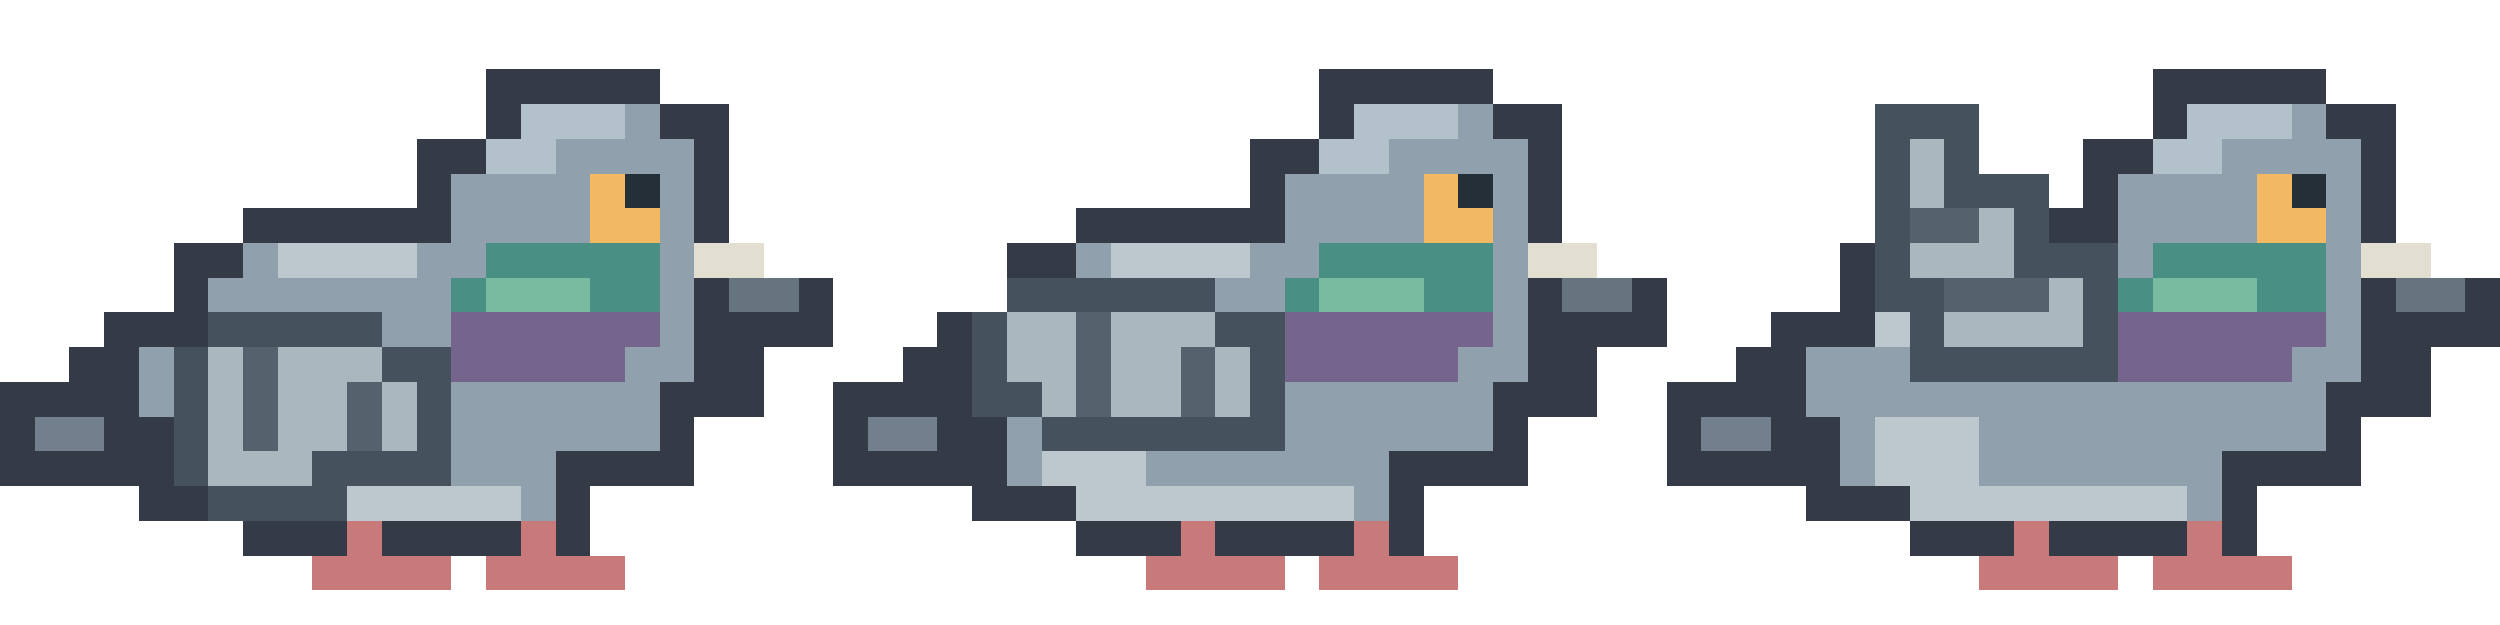
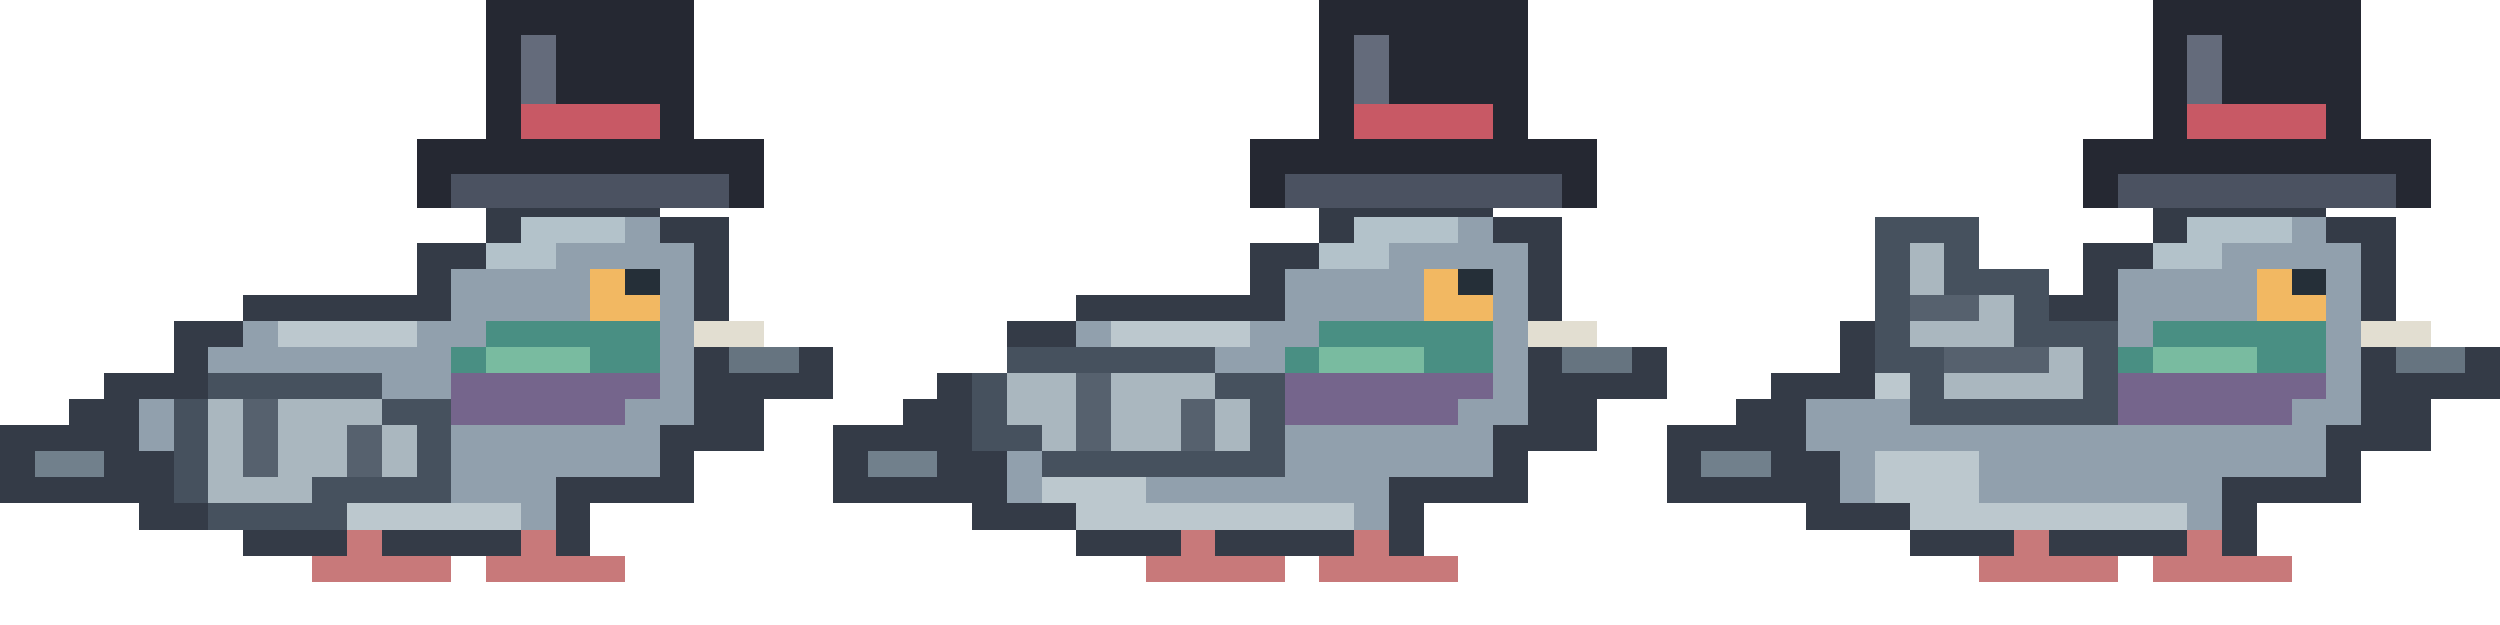
<svg xmlns="http://www.w3.org/2000/svg" width="144" height="36" viewBox="0 0 144 36" shape-rendering="crispEdges">
  <defs>
    <g id="body">
      <path d="M14 20H4v2H0v6h16Z" fill="#343b47" />
      <path d="M12 22H6v2H2v2h12Z" fill="#71808c" />
      <path d="M14 12h10V8h4V4h10v2h4v8h2v10h-4v4h-6v4H14v-2H8v-4H6v-8h4v-4h4Z" fill="#343b47" />
      <path d="M14 14h12v-4h4V6h8v2h2v14h-2v4h-6v4H14v-2h-4v-4H8v-4h4v-4h2Z" fill="#91a0ad" />
      <path d="M16 14h8v2h-8ZM12 18h8v2h-8ZM12 24h6v4h12v2H14v-2h-2Z" fill="#bcc8ce" />
      <path d="M28 14h10v4H26v-2h2Z" fill="#498f83" />
      <path d="M26 18h12v2h-2v2H24v-2h2Z" fill="#75658c" />
      <path d="M28 16h6v2h-6Z" fill="#79bba0" />
      <path d="M30 6h6v2h-6ZM28 8h4v2h-4Z" fill="#b3c2ca" />
      <path d="M34 10h4v4h-4Z" fill="#f2b862" />
      <path d="M36 10h2v2h-2Z" fill="#252f38" />
      <path d="M40 14h4v2h4v4h-8Z" fill="#343b47" />
      <path d="M40 14h4v2h-4Z" fill="#e2ded1" />
      <path d="M42 16h4v2h-4Z" fill="#667480" />
      <path d="M20 30h2v2h4v2h-8v-2h2ZM30 30h2v2h4v2h-8v-2h2Z" fill="#c8797a" />
    </g>
+     <g id="hat">
+       <path d="M28 0h12v8h4v4H24V8h4Z" fill="#252832" />
+       <path d="M30 2h2v4h-2Z" fill="#646b7b" />
+       <path d="M30 6h8v2h-8Z" fill="#c85965" />
+       <path d="M26 10h16v2H26Z" fill="#4b5261" />
+     </g>
  </defs>
-   <use href="#body" />
-   <path d="M12 18h10v2h4v8h-6v2h-8v-2h-2v-8h2Z" fill="#46515e" />
-   <path d="M12 20h10v2h2v4h-6v2h-6Z" fill="#aab7bf" />
-   <path d="M14 20h2v6h-2ZM20 22h2v4h-2Z" fill="#56616e" />
+   <g transform="translate(0 8) scale(1 .75)">
+     <use href="#body" />
+     <path d="M12 18h10v2h4v8h-6v2h-8v-2h-2v-8h2Z" fill="#46515e" />
+     <path d="M12 20h10v2h2v4h-6v2h-6Z" fill="#aab7bf" />
+     <path d="M14 20h2v6h-2ZM20 22h2v4h-2Z" fill="#56616e" />
+   </g>
+   <use href="#hat" />
  <g transform="translate(48)">
-     <use href="#body" />
-     <path d="M10 16h12v2h4v8H12v-2H8v-6h2Z" fill="#46515e" />
-     <path d="M10 18h12v2h2v4H12v-2h-2Z" fill="#aab7bf" />
-     <path d="M14 18h2v6h-2ZM20 20h2v4h-2Z" fill="#56616e" />
+     <g transform="translate(0 8) scale(1 .75)">
+       <use href="#body" />
+       <path d="M10 16h12v2h4v8H12v-2H8v-6h2Z" fill="#46515e" />
+       <path d="M10 18h12v2h2v4H12v-2h-2Z" fill="#aab7bf" />
+       <path d="M14 18h2v6h-2ZM20 20h2v4h-2Z" fill="#56616e" />
+     </g>
+     <use href="#hat" />
  </g>
  <g transform="translate(96)">
-     <use href="#body" />
-     <path d="M12 6h6v4h4v4h4v8H14v-4h-2Z" fill="#46515e" />
-     <path d="M14 8h2v4h4v4h4v4h-8v-4h-2Z" fill="#aab7bf" />
-     <path d="M14 12h4v2h-4ZM16 16h6v2h-6Z" fill="#56616e" />
+     <g transform="translate(0 8) scale(1 .75)">
+       <use href="#body" />
+       <path d="M12 6h6v4h4v4h4v8H14v-4h-2Z" fill="#46515e" />
+       <path d="M14 8h2v4h4v4h4v4h-8v-4h-2Z" fill="#aab7bf" />
+       <path d="M14 12h4v2h-4ZM16 16h6v2h-6Z" fill="#56616e" />
+     </g>
+     <use href="#hat" />
  </g>
</svg>
